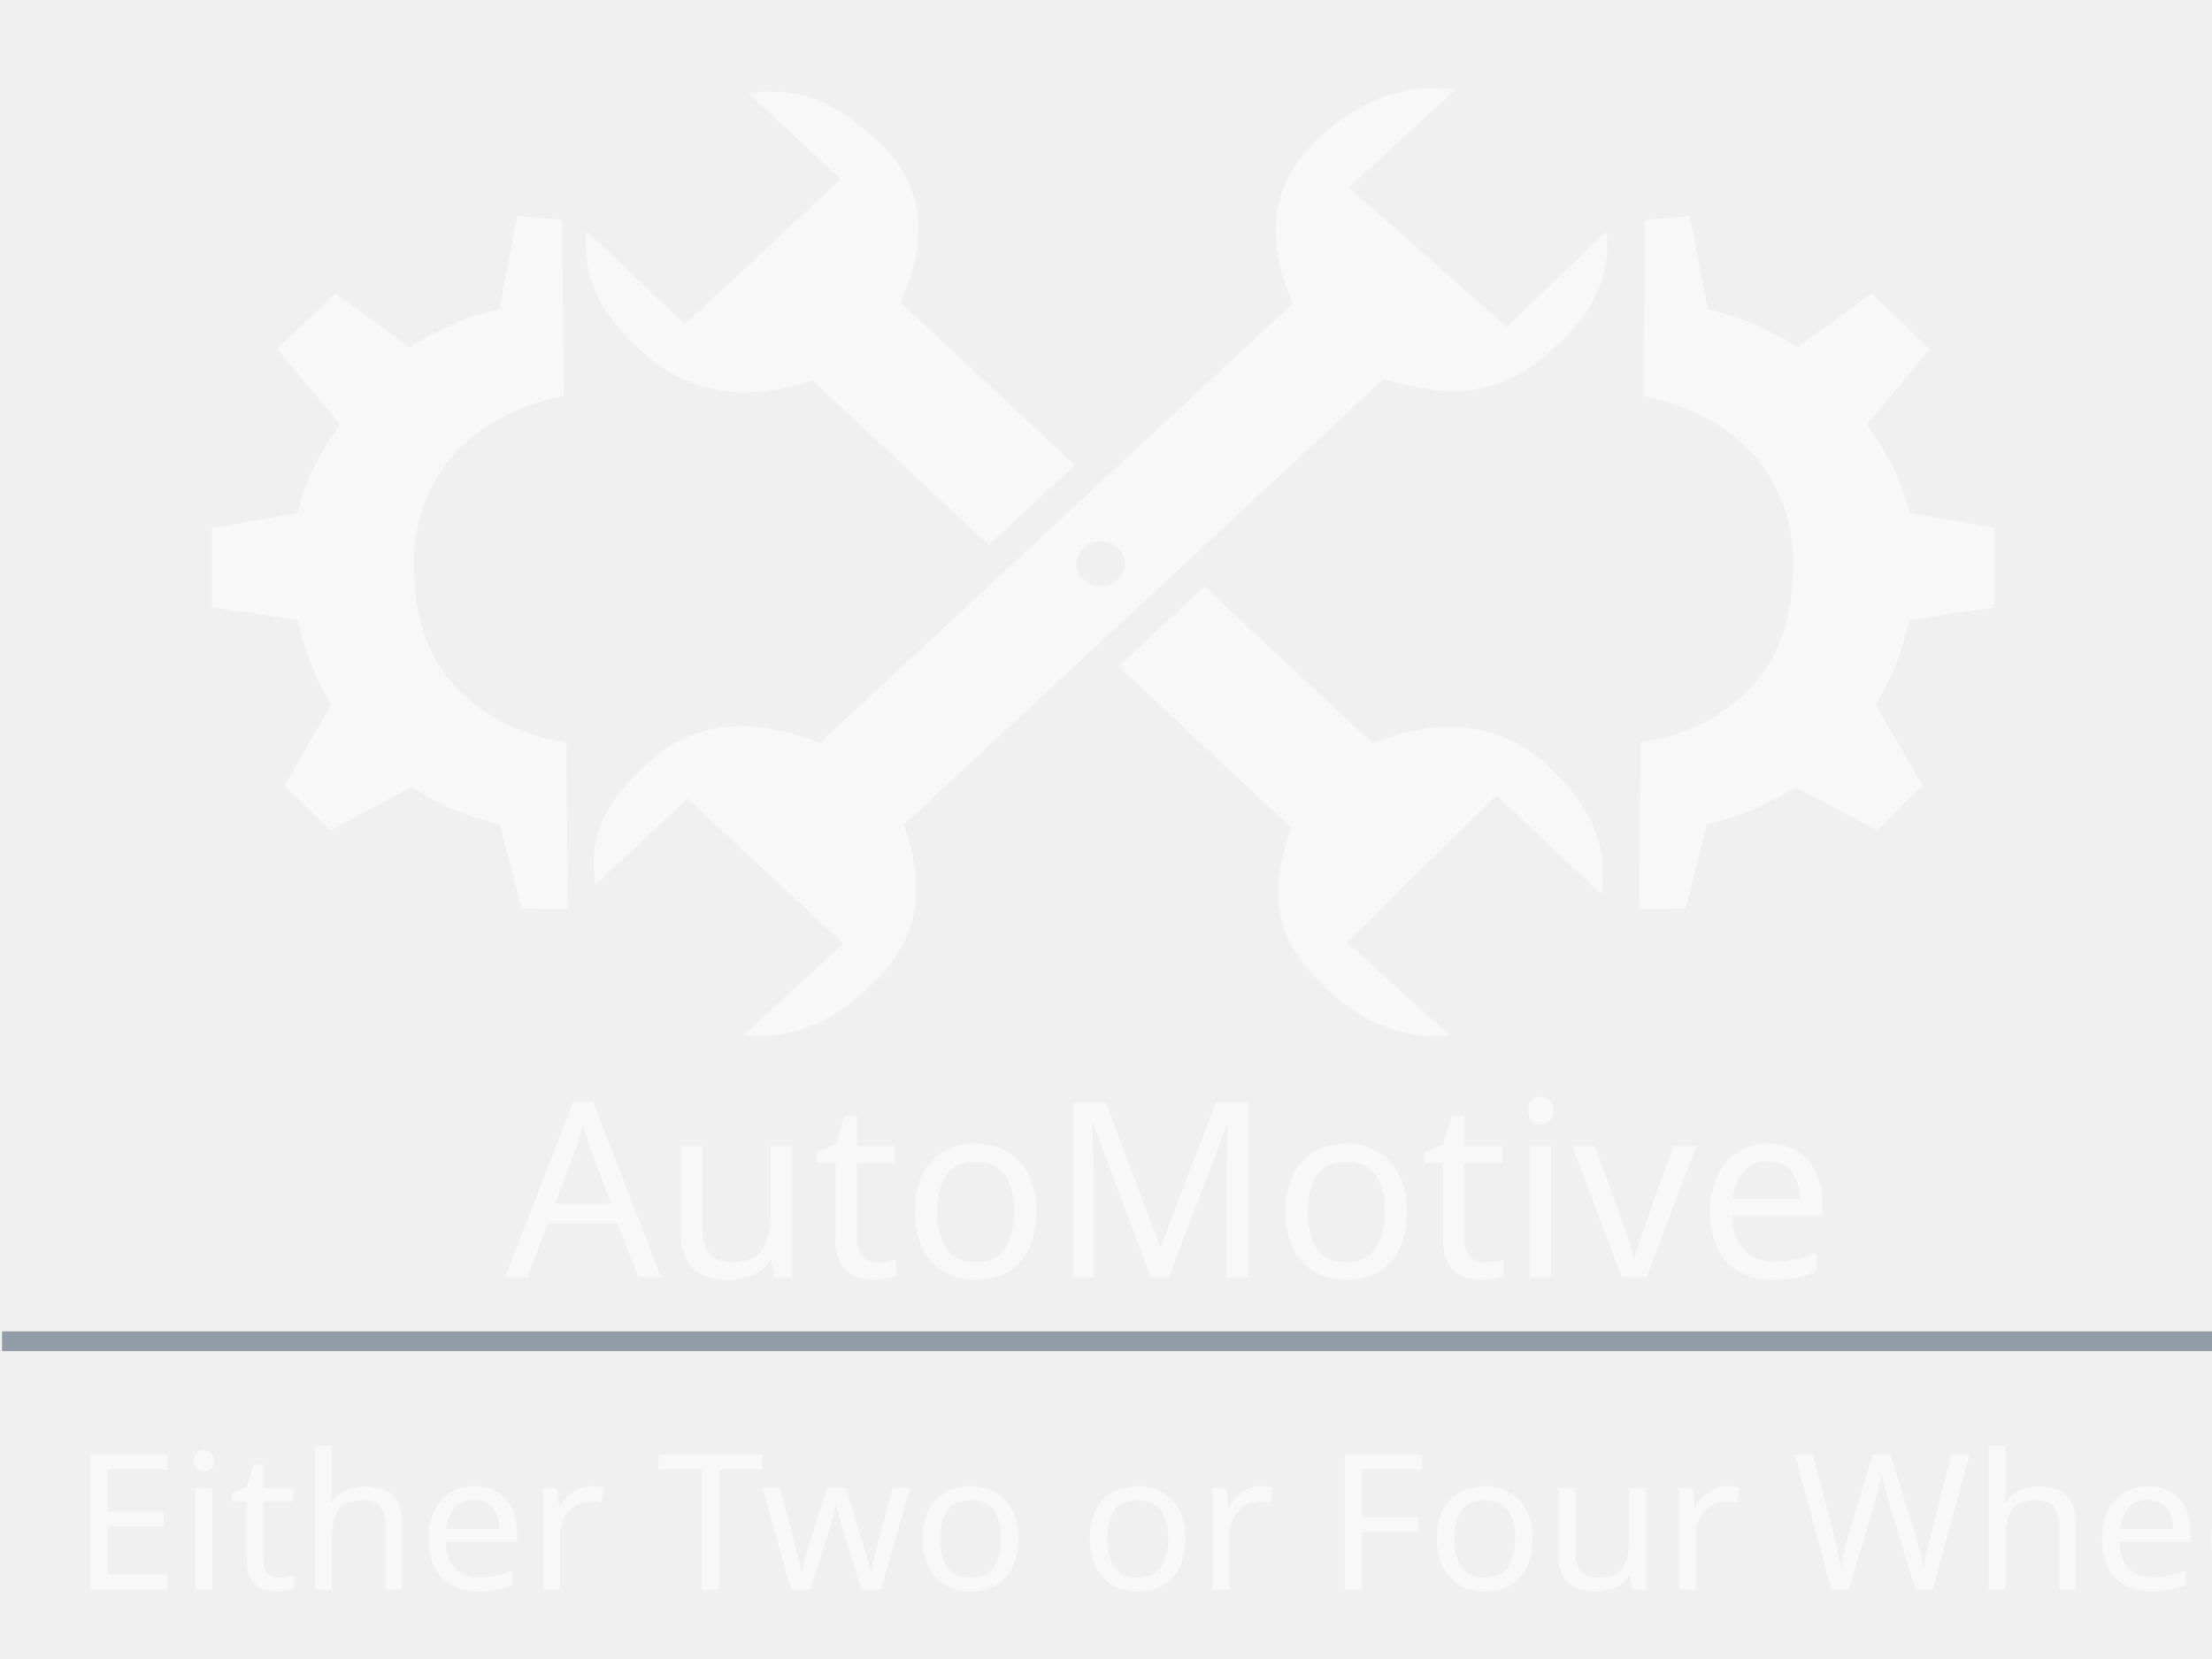
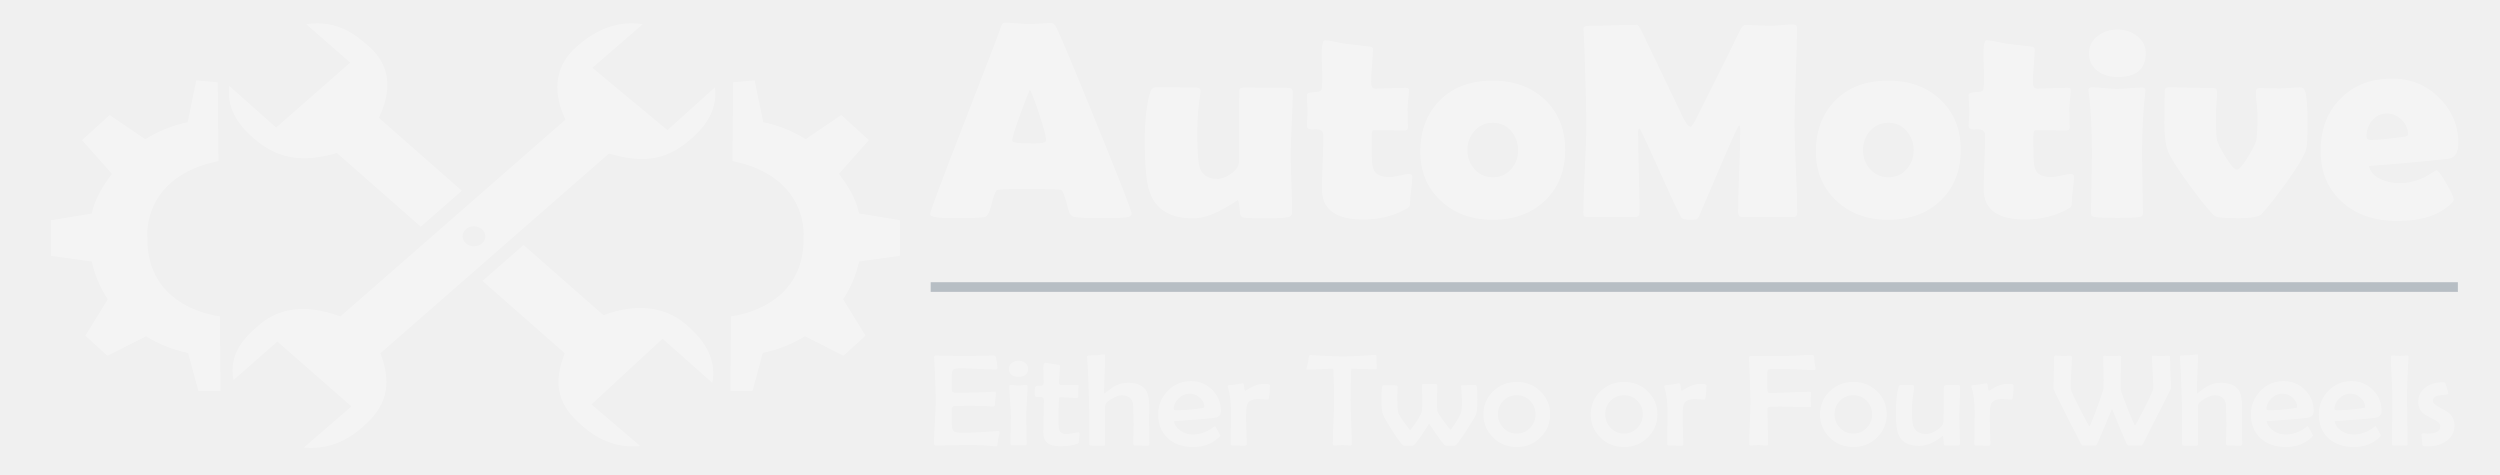
- <svg xmlns="http://www.w3.org/2000/svg" version="1.1" id="Layer_1" x="0px" y="0px" viewBox="0 0 200 150" style="enable-background:new 0 0 200 150;" xml:space="preserve">
+ <svg xmlns="http://www.w3.org/2000/svg" version="1.1" id="Layer_1" x="0px" y="0px" viewBox="0 0 465.09 88.21" style="enable-background:new 0 0 465.09 88.21;" xml:space="preserve">
  <style type="text/css">
- 	.st0{opacity:0.5;fill:#FFFFFF;}
- 	.st1{opacity:0.5;}
+ 	.st0{opacity:0.3;fill:#FFFFFF;}
+ 	.st1{opacity:0.3;}
	.st2{fill:#FFFFFF;}
- 	.st3{font-family:'BerlinSansFB-Reg';}
- 	.st4{font-size:17.113px;}
- 	.st5{opacity:0.5;fill:#FFFFFF;stroke:#34495E;stroke-width:1.799;stroke-miterlimit:10;}
- 	.st6{font-family:'BerlinSansFBDemi-Bold';}
- 	.st7{font-size:22.161px;}
+ 	.st3{opacity:0.3;fill:#FFFFFF;stroke:#34495E;stroke-width:1.799;stroke-miterlimit:10;}
</style>
-   <path class="st0" d="M50.97,35.78l-0.14-15.88l-4.06-0.38l-1.64,8.44c-2.93,0.65-5.65,1.83-8.07,3.44l-6.75-4.89l-5.24,5.07  l5.68,6.79l0,0c-1.75,2.55-3.18,4.88-3.83,8.01l-7.74,1.36v7.17l7.74,1.15c0.57,2.75,1.61,5.32,3.04,7.64l-4.26,7.34l4.17,4.04  l7.34-3.92c2.4,1.57,5.1,2.73,7.99,3.36l1.95,7.64l4.2,0.01l-0.13-15.04c0,0-14.12-1.43-13.76-16.1  C37.47,51.03,36.41,38.96,50.97,35.78z" />
-   <path class="st0" d="M148.58,35.78l0.14-15.88l4.06-0.38l1.64,8.44c2.93,0.65,5.65,1.83,8.07,3.44l6.75-4.89l5.24,5.07l-5.68,6.79  l0,0c1.75,2.55,3.18,4.88,3.83,8.01l7.74,1.36v7.17l-7.74,1.15c-0.57,2.75-1.61,5.32-3.04,7.64l4.26,7.34l-4.17,4.04l-7.34-3.92  c-2.4,1.57-5.1,2.73-7.99,3.36l-1.95,7.64l-4.2,0.01l0.13-15.04c0,0,14.12-1.43,13.76-16.1C162.08,51.03,163.15,38.96,148.58,35.78z  " />
+   <path class="st0" d="M40.63,29.95L40.5,15.32l-3.98-0.35l-1.6,7.77c-2.87,0.6-5.54,1.69-7.9,3.17l-6.62-4.5l-5.13,4.67l5.56,6.26  l0,0c-1.72,2.35-3.11,4.49-3.75,7.39l-7.59,1.25v6.61l7.59,1.06c0.56,2.53,1.58,4.91,2.98,7.04l-4.17,6.76l4.08,3.72l7.2-3.61  c2.35,1.45,4.99,2.51,7.83,3.1l1.91,7.04l4.11,0.01l-0.12-13.86c0,0-13.83-1.32-13.49-14.84C27.4,44.01,26.36,32.88,40.63,29.95z" />
+   <path class="st0" d="M136.27,29.95l0.13-14.64l3.98-0.35l1.6,7.77c2.87,0.6,5.54,1.69,7.9,3.17l6.62-4.5l5.13,4.67l-5.56,6.26l0,0  c1.72,2.35,3.11,4.49,3.75,7.39l7.59,1.25v6.61l-7.59,1.06c-0.56,2.53-1.58,4.91-2.98,7.04l4.17,6.76l-4.08,3.72l-7.2-3.61  c-2.35,1.45-4.99,2.51-7.83,3.1L140,72.7l-4.11,0.01l0.12-13.86c0,0,13.83-1.32,13.49-14.84C149.5,44.01,150.54,32.88,136.27,29.95z  " />
  <g class="st1">
-     <path class="st2" d="M124.08,67.19l-15.16-14.17l-7.79,7.23l15.6,14.58c-1.53,4.4-2.23,8.89,2.1,13.46   c2.64,2.79,6.52,5.87,12.23,5.3l-9.27-8.4l13.52-13.28l9.45,8.92c0.95-5.44-2.24-9.22-4.88-11.68   C135.32,64.9,129.34,65.09,124.08,67.19z" />
-     <path class="st2" d="M81.43,27.34c2.22-4.89,2.64-10.19-1.9-14.42c-2.64-2.46-6.02-5.36-11.86-4.48l8.34,7.76L61.94,29.31   l-8.9-8.41c-0.62,5.32,2.66,8.97,5.65,11.43c4.91,4.05,10.04,3.53,14.78,2.08l15.92,14.87l7.79-7.23L81.43,27.34z" />
+     <path class="st2" d="M112.26,58.65L97.4,45.59l-7.63,6.67l15.29,13.44c-1.5,4.06-2.18,8.2,2.06,12.4   c2.59,2.57,6.39,5.41,11.98,4.88l-9.08-7.74l13.24-12.24l9.26,8.22c0.93-5.02-2.19-8.49-4.79-10.76   C123.27,56.53,117.42,56.71,112.26,58.65z" />
+     <path class="st2" d="M70.47,21.92c2.18-4.51,2.59-9.39-1.86-13.29c-2.59-2.27-5.9-4.94-11.62-4.13l8.17,7.15L51.37,23.74   l-8.72-7.75c-0.6,4.9,2.6,8.27,5.54,10.54c4.81,3.73,9.84,3.26,14.48,1.92l15.6,13.71l7.63-6.67L70.47,21.92z" />
  </g>
-   <path class="st0" d="M145.24,20.92l-9.02,8.63l-14.26-12.59l9.58-8.81c-5.84-0.88-9.89,2.09-12.54,4.55  c-4.56,4.25-4.35,9.82-2.1,14.72L74.13,67.16c-5.25-2.07-10.93-2.46-15.48,1.77c-2.64,2.46-5.76,5.61-4.81,11.05l8.33-7.77  l14.07,13.11l-9.02,8.29c5.71,0.57,9.63-2.48,12.27-5.26c4.34-4.58,3.79-9.35,2.23-13.77l43.39-40.31  c4.72,1.42,9.55,2.07,14.44-1.95C142.54,29.86,145.86,26.24,145.24,20.92z M101.67,50.97c0,1.11-0.98,2.03-2.17,2.03  c-1.2,0-2.17-0.91-2.17-2.03v0c0-1.11,0.98-2.03,2.17-2.03C100.69,48.95,101.67,49.86,101.67,50.97L101.67,50.97z" />
+   <path class="st0" d="M133,16.26l-8.84,7.96l-13.97-11.61l9.38-8.12c-5.73-0.81-9.69,1.92-12.29,4.19  c-4.47,3.92-4.27,9.05-2.06,13.57L63.32,58.88c-5.15-1.91-10.71-2.27-15.17,1.63c-2.59,2.27-5.64,5.17-4.71,10.18l8.16-7.16  l13.79,12.08l-8.84,7.64c5.59,0.53,9.43-2.28,12.02-4.85c4.26-4.22,3.72-8.62,2.19-12.69l42.51-37.15c4.63,1.31,9.35,1.91,14.15-1.8  C130.36,24.5,133.6,21.16,133,16.26z M90.3,43.96c0,1.03-0.96,1.87-2.13,1.87c-1.17,0-2.13-0.84-2.13-1.87v0  c0-1.03,0.96-1.87,2.13-1.87C89.34,42.09,90.3,42.93,90.3,43.96L90.3,43.96z" />
  <g class="st1">
-     <text transform="matrix(1.0205 0 0 1 6.4677 143.7219)" class="st2 st3 st4">Either Two or Four Wheels</text>
+     <path class="st2" d="M210.52,39.74c0,0.3-0.22,0.52-0.67,0.63c-0.53,0.14-2.19,0.2-4.96,0.2c-2.54,0-4.18-0.07-4.91-0.2   c-0.6-0.12-0.99-0.5-1.15-1.14c-0.6-2.43-1.08-3.73-1.41-3.9c-0.28-0.12-2.67-0.18-7.15-0.18c-3.02,0-4.63,0.08-4.83,0.23   c-0.3,0.27-0.64,1.17-1.01,2.71c-0.34,1.4-0.75,2.16-1.23,2.28c-0.6,0.14-2.63,0.2-6.08,0.2c-2.72,0-4.08-0.24-4.08-0.73   c0-0.44,2.01-5.84,6.03-16.19c4.36-11.2,6.72-17.36,7.09-18.47c0.21-0.64,0.46-0.96,0.75-0.96c0.48,0,1.22,0.04,2.23,0.13   c1,0.08,1.76,0.13,2.25,0.13c0.48,0,1.19-0.03,2.12-0.09c0.93-0.06,1.63-0.09,2.09-0.09c0.34,0,0.65,0.28,0.93,0.84   c0.87,1.77,3.41,7.86,7.63,18.25C208.4,33.82,210.52,39.28,210.52,39.74z M191.61,16.65c-0.37,0.74-1,2.36-1.89,4.84   c-0.96,2.64-1.44,4.18-1.44,4.64c0,0.3,0.53,0.47,1.6,0.51c0.55,0.03,1.46,0.05,2.72,0.05c1.17,0,1.82-0.14,1.95-0.41   c0.04-0.08,0.05-0.2,0.05-0.35c0-0.56-0.41-2.09-1.23-4.61C192.57,18.88,191.99,17.33,191.61,16.65z" />
+     <path class="st2" d="M240.49,17.33c0,1.25-0.06,3.13-0.19,5.63c-0.12,2.5-0.19,4.38-0.19,5.63c0,1.22,0.04,3.04,0.13,5.47   c0.09,2.43,0.13,4.25,0.13,5.45c0,0.46-0.22,0.74-0.67,0.86c-0.68,0.17-2.11,0.25-4.29,0.25c-1.94,0-3.29-0.05-4.05-0.15   c-0.34-0.05-0.55-0.25-0.64-0.61c-0.05-0.51-0.11-1.01-0.16-1.52c-0.09-0.78-0.21-1.17-0.37-1.17c0.25,0-0.65,0.57-2.69,1.72   c-2.04,1.15-3.9,1.72-5.57,1.72c-4.71,0-7.5-2.02-8.37-6.06c-0.39-1.88-0.59-4.6-0.59-8.16c0-3.85,0.33-6.89,0.99-9.12   c0.2-0.69,0.56-1.04,1.09-1.04c0.82,0,2.06,0.01,3.73,0.03c1.67,0.02,2.91,0.03,3.73,0.03c0.55,0,0.83,0.22,0.83,0.66   c0,0.12-0.02,0.3-0.05,0.53c-0.37,2.3-0.56,4.63-0.56,6.99c0,2.94,0.1,4.95,0.29,6.03c0.32,1.86,1.48,2.79,3.49,2.79   c0.78,0,1.63-0.33,2.55-0.99c0.92-0.66,1.39-1.34,1.43-2.05c0.04-0.63,0.05-4.87,0.05-12.72c0-0.56,0.04-0.89,0.13-0.99   c0.11-0.17,0.43-0.25,0.96-0.25c0.87,0,2.18,0.01,3.93,0.03c1.75,0.02,3.06,0.03,3.93,0.03c0.53,0,0.84,0.13,0.93,0.38   C240.47,16.86,240.49,17.06,240.49,17.33z" />
+     <path class="st2" d="M262.72,32.95c0,0.51-0.07,1.28-0.2,2.31c-0.13,1.03-0.2,1.79-0.2,2.27c0,0.48-0.05,0.79-0.16,0.92   c-0.11,0.14-0.4,0.33-0.88,0.58c-2.29,1.2-4.84,1.8-7.63,1.8c-5.14,0-7.71-1.87-7.71-5.6c0-1.12,0.04-2.79,0.13-5.03   c0.09-2.24,0.13-3.92,0.13-5.03c0-0.74-0.45-1.12-1.36-1.12c-0.07,0-0.19,0-0.35,0c-0.16,0.02-0.28,0.03-0.35,0.03   c-0.68,0-1.01-0.23-1.01-0.68c0-0.27,0.02-0.68,0.07-1.24s0.07-0.97,0.07-1.24c0-0.35-0.02-0.9-0.07-1.62   c-0.04-0.73-0.07-1.27-0.07-1.62c0-0.34,0.57-0.52,1.71-0.56c0.64-0.02,0.99-0.19,1.04-0.51c0.11-0.64,0.14-1.66,0.11-3.04   c-0.07-2.18-0.11-3.22-0.11-3.12c0-1.96,0.2-2.94,0.59-2.94c0.48,0,1.16,0.1,2.05,0.3c1.01,0.22,1.72,0.35,2.11,0.38   c0.91,0.12,2.27,0.28,4.11,0.48c0.44,0.03,0.67,0.18,0.67,0.43c0,0.68-0.06,1.7-0.17,3.07c-0.12,1.37-0.17,2.4-0.17,3.09   c0,0.83,0.26,1.24,0.77,1.24c0.62,0,1.56-0.03,2.83-0.08c1.26-0.05,2.21-0.08,2.85-0.08c0.39,0,0.59,0.13,0.59,0.38   c0,0.39-0.04,0.97-0.13,1.75c-0.09,0.78-0.13,1.36-0.13,1.75c0,0.41,0.01,1,0.03,1.77c0.02,0.78,0.03,1.37,0.03,1.77   c0,0.35-0.26,0.53-0.77,0.53c-0.36,0-0.95-0.01-1.79-0.04c-0.84-0.03-1.43-0.04-1.79-0.04h-2c-0.27,0-0.4,0.37-0.4,1.11   c0,0.41,0,1.01,0,1.8c0.02,0.81,0.03,1.41,0.03,1.8c0,1.42,0.17,2.4,0.51,2.94c0.48,0.73,1.42,1.09,2.83,1.09   c0.44,0,1.08-0.1,1.91-0.29s1.41-0.29,1.75-0.29C262.54,32.39,262.72,32.57,262.72,32.95z" />
+     <path class="st2" d="M291.17,27.9c0,3.85-1.24,6.98-3.72,9.38c-2.48,2.4-5.74,3.6-9.77,3.6c-3.91,0-7.13-1.18-9.65-3.55   c-2.52-2.37-3.79-5.41-3.79-9.12c0-3.92,1.21-7.1,3.63-9.54c2.42-2.44,5.69-3.66,9.81-3.66c4.02,0,7.27,1.2,9.76,3.59   C289.93,20.98,291.17,24.08,291.17,27.9z M282.43,27.9c0-1.33-0.44-2.51-1.31-3.54c-0.87-1.02-2-1.53-3.39-1.53   c-1.4,0-2.56,0.52-3.47,1.57c-0.85,0.98-1.28,2.15-1.28,3.5c0,1.37,0.43,2.54,1.28,3.52c0.91,1.05,2.06,1.57,3.47,1.57   c1.39,0,2.53-0.52,3.44-1.57C282.01,30.45,282.43,29.27,282.43,27.9z" />
+     <path class="st2" d="M334.34,39.58c0,0.52-0.26,0.79-0.77,0.79h-9.44c-0.52,0-0.77-0.3-0.77-0.89c0-1.71,0.07-4.27,0.2-7.68   c0.13-3.41,0.2-5.97,0.2-7.68c0-0.49-0.08-0.75-0.24-0.79c-0.2,0.1-1.39,2.71-3.57,7.83c-1.28,3.01-2.56,6.01-3.84,9   c-0.18,0.39-0.4,0.62-0.67,0.68c-0.09,0.02-0.44,0.03-1.07,0.03c-0.92,0-1.48-0.17-1.65-0.51c-0.96-1.86-2.22-4.56-3.79-8.11   c-1.67-3.75-2.92-6.46-3.76-8.13c-0.04-0.08-0.12-0.18-0.24-0.28c-0.12,0.15-0.19,0.4-0.19,0.73c0,1.66,0.04,4.14,0.13,7.45   c0.09,3.31,0.13,5.79,0.13,7.45c0,0.59-0.25,0.89-0.75,0.89h-8.91c-0.36,0-0.57-0.05-0.65-0.16c-0.08-0.11-0.12-0.3-0.12-0.57   c0-1.84,0.09-4.61,0.28-8.3c0.19-3.69,0.28-6.46,0.28-8.3c0-1.96-0.09-5.63-0.27-11.02c-0.02-1.4-0.1-3.49-0.24-6.26l-0.03-0.43   c-0.02-0.34,0.36-0.51,1.12-0.51c0.98,0,2.44-0.03,4.4-0.09c1.95-0.06,3.42-0.09,4.4-0.09c0.19,0,0.47,0.35,0.83,1.06l7.79,16.24   c0.55,1.1,1.01,1.65,1.39,1.65c0.19,0,0.61-0.63,1.25-1.9c1.79-3.55,4.45-8.9,7.97-16.04c0.3-0.66,0.63-0.99,0.99-0.99   c0.52,0,1.29,0.03,2.33,0.08c1.04,0.05,1.83,0.08,2.36,0.08c0.44,0,1.12-0.04,2.04-0.13s1.6-0.13,2.04-0.13   c0.53,0,0.8,0.2,0.8,0.61c0,1.99-0.08,4.97-0.23,8.93c-0.15,3.96-0.23,6.94-0.23,8.93c0,1.84,0.08,4.6,0.24,8.29   C334.26,35.01,334.34,37.76,334.34,39.58z" />
+     <path class="st2" d="M364.76,27.9c0,3.85-1.24,6.98-3.72,9.38c-2.48,2.4-5.74,3.6-9.77,3.6c-3.91,0-7.13-1.18-9.65-3.55   c-2.52-2.37-3.79-5.41-3.79-9.12c0-3.92,1.21-7.1,3.63-9.54c2.42-2.44,5.69-3.66,9.81-3.66c4.02,0,7.27,1.2,9.76,3.59   C363.52,20.98,364.76,24.08,364.76,27.9z M356.02,27.9c0-1.33-0.44-2.51-1.31-3.54c-0.87-1.02-2-1.53-3.39-1.53   c-1.4,0-2.56,0.52-3.47,1.57c-0.85,0.98-1.28,2.15-1.28,3.5c0,1.37,0.43,2.54,1.28,3.52c0.91,1.05,2.06,1.57,3.47,1.57   c1.39,0,2.53-0.52,3.44-1.57C355.6,30.45,356.02,29.27,356.02,27.9z" />
+     <path class="st2" d="M385.83,32.95c0,0.51-0.07,1.28-0.2,2.31c-0.13,1.03-0.2,1.79-0.2,2.27c0,0.48-0.05,0.79-0.16,0.92   c-0.11,0.14-0.4,0.33-0.88,0.58c-2.29,1.2-4.84,1.8-7.63,1.8c-5.14,0-7.71-1.87-7.71-5.6c0-1.12,0.04-2.79,0.13-5.03   c0.09-2.24,0.13-3.92,0.13-5.03c0-0.74-0.45-1.12-1.36-1.12c-0.07,0-0.19,0-0.35,0c-0.16,0.02-0.27,0.03-0.35,0.03   c-0.68,0-1.01-0.23-1.01-0.68c0-0.27,0.02-0.68,0.07-1.24c0.04-0.56,0.07-0.97,0.07-1.24c0-0.35-0.02-0.9-0.07-1.62   c-0.05-0.73-0.07-1.27-0.07-1.62c0-0.34,0.57-0.52,1.71-0.56c0.64-0.02,0.99-0.19,1.04-0.51c0.11-0.64,0.14-1.66,0.11-3.04   c-0.07-2.18-0.11-3.22-0.11-3.12c0-1.96,0.19-2.94,0.59-2.94c0.48,0,1.16,0.1,2.05,0.3c1.01,0.22,1.71,0.35,2.11,0.38   c0.91,0.12,2.27,0.28,4.11,0.48c0.44,0.03,0.67,0.18,0.67,0.43c0,0.68-0.06,1.7-0.17,3.07c-0.12,1.37-0.17,2.4-0.17,3.09   c0,0.83,0.26,1.24,0.77,1.24c0.62,0,1.56-0.03,2.83-0.08c1.26-0.05,2.21-0.08,2.85-0.08c0.39,0,0.59,0.13,0.59,0.38   c0,0.39-0.04,0.97-0.13,1.75c-0.09,0.78-0.13,1.36-0.13,1.75c0,0.41,0.01,1,0.03,1.77c0.02,0.78,0.03,1.37,0.03,1.77   c0,0.35-0.26,0.53-0.77,0.53c-0.36,0-0.95-0.01-1.79-0.04c-0.84-0.03-1.43-0.04-1.79-0.04h-2c-0.27,0-0.4,0.37-0.4,1.11   c0,0.41,0,1.01,0,1.8c0.02,0.81,0.03,1.41,0.03,1.8c0,1.42,0.17,2.4,0.51,2.94c0.48,0.73,1.42,1.09,2.83,1.09   c0.44,0,1.08-0.1,1.91-0.29s1.41-0.29,1.75-0.29C385.64,32.39,385.83,32.57,385.83,32.95z" />
+     <path class="st2" d="M398.49,28.74c0,1.23,0.03,3.07,0.08,5.51c0.05,2.44,0.08,4.27,0.08,5.49c0,0.35-0.22,0.57-0.67,0.63   c-0.6,0.1-1.96,0.15-4.08,0.15c-2.13,0-3.5-0.05-4.11-0.15c-0.39-0.07-0.63-0.18-0.72-0.33c-0.04-0.07-0.05-0.32-0.05-0.76   c0-1.17,0.03-2.92,0.08-5.26c0.05-2.34,0.08-4.1,0.08-5.28c0-4.8-0.2-8.62-0.59-11.45c-0.04-0.27-0.05-0.45-0.05-0.53   c0-0.34,0.24-0.51,0.72-0.51c0.5,0,1.26,0.05,2.28,0.15c1.02,0.1,1.79,0.15,2.31,0.15c0.52,0,1.29-0.04,2.32-0.13   c1.03-0.08,1.8-0.13,2.32-0.13c0.43,0,0.64,0.17,0.64,0.51c0,0.07-0.02,0.23-0.05,0.48C398.69,20.58,398.49,24.4,398.49,28.74z    M399.18,9.91c0,2.94-1.74,4.41-5.23,4.41c-1.49,0-2.73-0.37-3.71-1.12c-1.07-0.81-1.6-1.91-1.6-3.29c0-1.32,0.55-2.4,1.65-3.24   c1.01-0.78,2.23-1.17,3.65-1.17c1.39,0,2.59,0.4,3.6,1.19C398.64,7.54,399.18,8.61,399.18,9.91z" />
+     <path class="st2" d="M429.28,22.78c0,2.89-0.1,4.6-0.29,5.12c-0.41,1.2-1.63,3.24-3.68,6.11c-1.78,2.47-3.3,4.39-4.56,5.78   c-0.46,0.52-1.86,0.79-4.19,0.79c-2.03,0-3.34-0.07-3.95-0.2c-0.37-0.08-0.68-0.25-0.93-0.51c-1.07-1.1-2.59-3.01-4.56-5.73   c-2.12-2.92-3.38-4.92-3.79-6.01c-0.44-1.17-0.67-2.91-0.67-5.25c0-0.66,0.01-1.65,0.03-2.98c0.02-1.33,0.03-2.33,0.03-3   c0-0.44,0.31-0.66,0.93-0.66c0.91,0,2.27,0.03,4.09,0.08s3.19,0.08,4.09,0.08c0.41,0,0.61,0.26,0.61,0.79   c0,0.47-0.04,1.19-0.11,2.14c-0.07,0.95-0.11,1.68-0.11,2.17c0,1.76,0.05,3.19,0.16,4.31c0.05,0.57,0.57,1.66,1.55,3.24   c1.01,1.67,1.75,2.51,2.21,2.51c0.44,0,1.16-0.82,2.13-2.46c0.94-1.54,1.45-2.59,1.52-3.14c0.14-1.2,0.21-2.65,0.21-4.36   c0-0.49-0.05-1.23-0.16-2.22c-0.11-0.99-0.16-1.72-0.16-2.19c0-0.52,0.19-0.79,0.56-0.79c0.43,0,1.06,0.01,1.91,0.03   c0.84,0.02,1.48,0.03,1.91,0.03c0.43,0,1.07-0.03,1.93-0.1c0.86-0.07,1.51-0.1,1.93-0.1c0.44,0,0.74,0.22,0.88,0.66   C429.13,17.87,429.28,19.83,429.28,22.78z" />
+     <path class="st2" d="M457.33,26.61c0,1.71-0.58,2.68-1.73,2.91c-0.2,0.03-2.04,0.22-5.52,0.56c-2.1,0.22-5.23,0.48-9.39,0.79   c0.25,1.1,1,1.93,2.27,2.51c1.03,0.47,2.2,0.71,3.52,0.71c1.58,0,3.17-0.41,4.77-1.22c0.68-0.41,1.35-0.81,2.03-1.22   c0.37,0.17,1,1.03,1.88,2.58c0.88,1.55,1.32,2.54,1.32,2.97c0,0.12-0.13,0.31-0.4,0.58c-2.17,2.21-5.54,3.32-10.11,3.32   c-4.23,0-7.64-1.17-10.24-3.52c-2.67-2.38-4-5.57-4-9.55c0-3.89,1.19-7.07,3.57-9.55c2.45-2.57,5.71-3.85,9.76-3.85   c3.41,0,6.31,1.18,8.69,3.55C456.14,20.54,457.33,23.35,457.33,26.61z M448,25.06c0-1.05-0.39-1.97-1.17-2.76   c-0.78-0.79-1.72-1.19-2.8-1.19c-1.12,0-2.04,0.45-2.77,1.34c-0.68,0.83-1.01,1.8-1.01,2.91c0,0.46,0.25,0.68,0.75,0.68   c1.32,0,3.36-0.19,6.13-0.58C447.71,25.39,448,25.25,448,25.06z" />
  </g>
-   <line class="st5" x1="0.18" y1="121.27" x2="200.18" y2="121.27" />
-   <text transform="matrix(1 0 0 1 45.6498 115.5039)" class="st0 st6 st7">AutoMotive</text>
+   <line class="st3" x1="173.14" y1="53.4" x2="457.25" y2="53.4" />
+   <g class="st1">
+     <g>
+       <path class="st2" d="M185.95,80.48c0,0.13-0.03,0.31-0.1,0.55c-0.08,0.3-0.12,0.48-0.14,0.55c-0.03,0.29-0.09,0.7-0.18,1.25    c-0.04,0.14-0.15,0.21-0.33,0.21c-0.09,0-0.25-0.02-0.49-0.05c-1.05-0.14-2.68-0.21-4.88-0.21c-0.62,0-1.56,0.02-2.82,0.05    c-1.25,0.03-2.19,0.05-2.82,0.05c-0.28,0-0.42-0.12-0.42-0.35c0-0.89,0.05-2.23,0.16-4.01c0.11-1.78,0.16-3.12,0.16-4.01    c0-0.91-0.05-2.6-0.15-5.07c-0.02-0.64-0.06-1.59-0.14-2.85l-0.01-0.17c-0.01-0.18,0.1-0.27,0.33-0.27c0.6,0,1.49,0.02,2.69,0.05    c1.19,0.03,2.09,0.05,2.69,0.05c0.57,0,1.43-0.02,2.57-0.05c1.14-0.03,1.99-0.05,2.57-0.05c0.4,0,0.62,0.12,0.65,0.35    c0.18,1.05,0.27,1.7,0.27,1.96c0,0.18-0.09,0.27-0.28,0.27c-0.73,0-1.82-0.04-3.3-0.11c-1.47-0.08-2.58-0.11-3.32-0.11    c-0.7,0-1.14,0.09-1.33,0.26c-0.18,0.17-0.28,0.61-0.28,1.3v1.78c0,0.49,0.01,0.77,0.04,0.85c0.08,0.25,0.3,0.37,0.67,0.37    c0.1,0,0.25,0,0.44-0.01c0.2,0,0.34,0,0.44,0c1.67,0,3.17-0.03,4.51-0.08c0.52-0.02,1.13-0.06,1.84-0.12    c0.18-0.02,0.27,0.06,0.27,0.21c0,0.25-0.03,0.64-0.1,1.17c-0.06,0.52-0.1,0.92-0.1,1.18c0,0.14-0.13,0.21-0.38,0.21    c-0.1,0-0.48-0.03-1.14-0.08c-0.48-0.05-1.55-0.07-3.23-0.07c-1.41,0-2.3,0.02-2.68,0.05c-0.34,0.02-0.54,0.19-0.59,0.5    c0.01-0.06,0.01,0.25,0.01,0.92v1.76c0,0.83,0.14,1.34,0.41,1.55c0.21,0.17,0.75,0.25,1.6,0.25l1.41-0.01    c0.6,0,2.27-0.1,5.03-0.29l0.19-0.01C185.87,80.16,185.95,80.26,185.95,80.48z" />
+       <path class="st2" d="M191.24,68.61c0,0.98-0.58,1.47-1.75,1.47c-1.19,0-1.78-0.49-1.78-1.47c0-0.44,0.18-0.8,0.55-1.09    c0.34-0.27,0.75-0.41,1.23-0.41s0.89,0.14,1.24,0.42C191.07,67.82,191.24,68.18,191.24,68.61z M191.15,71.85    c0,0.61-0.04,1.54-0.12,2.77c-0.08,1.24-0.12,2.16-0.12,2.78c0,0.58,0.01,1.45,0.04,2.61c0.03,1.16,0.04,2.02,0.04,2.59    c0,0.17-0.08,0.25-0.23,0.25h-2.5c-0.18,0-0.27-0.16-0.27-0.49c0-0.55,0.01-1.37,0.04-2.47c0.03-1.1,0.04-1.93,0.04-2.49    c0-0.62-0.05-1.55-0.15-2.79c-0.1-1.24-0.15-2.17-0.15-2.79c0-0.14,0.09-0.2,0.27-0.2c0.15,0,0.39,0.02,0.71,0.06    c0.32,0.04,0.56,0.06,0.72,0.06c0.16,0,0.4-0.02,0.72-0.06c0.32-0.04,0.56-0.06,0.72-0.06C191.08,71.62,191.15,71.69,191.15,71.85    z" />
+       <path class="st2" d="M200.82,80.68c0,0.17-0.02,0.41-0.05,0.71c-0.04,0.37-0.07,0.62-0.08,0.73c-0.01,0.14-0.02,0.23-0.04,0.26    c-0.03,0.06-0.12,0.11-0.24,0.17c-0.7,0.31-1.8,0.46-3.3,0.46c-2,0-3-0.84-3-2.53c0-0.68,0.02-1.69,0.05-3.05    c0.03-1.35,0.05-2.37,0.05-3.05c0-0.33-0.18-0.5-0.52-0.52c-0.32,0-0.63,0-0.93-0.01c-0.18-0.04-0.27-0.37-0.27-0.98    c0-0.23,0.02-0.47,0.05-0.73c0.03-0.19,0.16-0.31,0.41-0.35c0.21,0,0.42,0,0.63-0.01c0.39-0.02,0.59-0.18,0.59-0.49    c0-0.32-0.01-0.8-0.03-1.45c-0.02-0.65-0.03-1.14-0.03-1.47c0-0.58,0.12-0.87,0.36-0.87c0.08,0,0.88,0.12,2.41,0.37    c0.2,0.02,0.29,0.11,0.29,0.26c0,0.35-0.03,0.87-0.08,1.57c-0.06,0.7-0.08,1.22-0.08,1.57c0,0.23,0.12,0.35,0.35,0.35h3.07    c0.15,0,0.22,0.05,0.22,0.14s-0.01,0.25-0.04,0.46c-0.03,0.21-0.04,0.37-0.04,0.47c0,0.12,0,0.3,0.01,0.55    c0.01,0.25,0.01,0.43,0.01,0.55c0,0.15-0.12,0.23-0.36,0.23c-0.34,0-0.86-0.02-1.55-0.07c-0.69-0.04-1.21-0.07-1.55-0.07    c-0.07,0-0.12,0.23-0.15,0.68c-0.04,0.56-0.06,1.35-0.06,2.37v1.78c0,0.68,0.07,1.16,0.2,1.43c0.2,0.41,0.63,0.62,1.27,0.62    c0.26,0,0.65-0.05,1.16-0.16c0.51-0.11,0.89-0.16,1.14-0.16C200.77,80.47,200.82,80.54,200.82,80.68z" />
+       <path class="st2" d="M213.82,82.46c0,0.3-0.09,0.44-0.27,0.44c-0.26,0-0.67-0.01-1.2-0.01c-0.54-0.01-0.94-0.01-1.2-0.01    c-0.21,0-0.32-0.13-0.32-0.39c0-0.38,0.01-0.96,0.04-1.73c0.03-0.77,0.04-1.35,0.04-1.74c0-0.37-0.01-0.92-0.04-1.66    c-0.03-0.74-0.04-1.3-0.04-1.68c0-1.43-0.73-2.15-2.18-2.15c-0.47,0-1.08,0.22-1.84,0.66c-0.81,0.47-1.22,0.9-1.22,1.29v7.08    c0,0.23-0.09,0.35-0.27,0.35c-0.26,0-0.66-0.01-1.19-0.01c-0.53-0.01-0.93-0.01-1.19-0.01c-0.2,0-0.29-0.11-0.29-0.32v-5.76    c0-0.94-0.06-2.93-0.17-5.99c-0.02-0.95-0.09-2.35-0.22-4.2c-0.02-0.1-0.03-0.16-0.03-0.19c0-0.13,0.05-0.22,0.15-0.25    c0.15-0.05,0.63-0.07,1.45-0.07c0.18,0,0.45-0.03,0.81-0.09c0.36-0.06,0.62-0.09,0.78-0.09c0.11,0,0.17,0.08,0.17,0.23    c0,0.75-0.03,1.87-0.1,3.37c-0.06,1.5-0.1,2.62-0.1,3.37c0,0.18,0.03,0.28,0.1,0.29c0.44-0.34,1-0.76,1.69-1.24    c0.84-0.48,1.72-0.73,2.65-0.73c1.6,0,2.71,0.45,3.32,1.34c0.44,0.65,0.65,1.68,0.65,3.1c0,0.25-0.01,0.63-0.02,1.14    s-0.02,0.89-0.02,1.14c0,0.51,0.01,1.27,0.03,2.28C213.82,81.2,213.82,81.96,213.82,82.46z" />
+       <path class="st2" d="M227.13,76.47c0,0.59-0.27,0.98-0.82,1.18c-0.37,0.13-3.01,0.36-7.92,0.7c0.11,0.7,0.52,1.3,1.24,1.79    c0.68,0.47,1.42,0.7,2.2,0.7c1.35,0,2.59-0.41,3.71-1.22c0.14-0.1,0.27-0.21,0.41-0.31c0.07,0,0.11,0.01,0.13,0.02    c0.02,0.02,0.18,0.29,0.48,0.83c0.3,0.54,0.45,0.82,0.45,0.86c0,0.05-0.07,0.14-0.2,0.27c-1.25,1.24-2.86,1.86-4.83,1.86    c-1.98,0-3.56-0.55-4.74-1.65c-1.18-1.1-1.77-2.57-1.77-4.41c0-1.64,0.56-3.06,1.69-4.28c1.19-1.26,2.64-1.9,4.37-1.9    c1.6,0,2.94,0.55,4.02,1.65C226.6,73.65,227.13,74.95,227.13,76.47z M224.08,75.74c0-0.66-0.28-1.24-0.84-1.75    c-0.56-0.51-1.19-0.76-1.89-0.76c-0.79,0-1.48,0.29-2.09,0.88c-0.61,0.59-0.92,1.25-0.92,1.98c0,0.17,0.15,0.25,0.46,0.25    c1.26,0,2.77-0.12,4.53-0.36C223.83,75.92,224.08,75.84,224.08,75.74z" />
+       <path class="st2" d="M236.24,71.68c0,0.87-0.06,1.67-0.19,2.38c-0.03,0.18-0.11,0.27-0.26,0.27c-0.18,0-0.45-0.02-0.81-0.05    c-0.36-0.04-0.64-0.05-0.83-0.05c-1.07,0-1.76,0.28-2.06,0.85c-0.18,0.34-0.27,1.05-0.27,2.13v1.31c0,0.45,0.02,1.12,0.06,2.03    c0.04,0.91,0.06,1.58,0.06,2.03c0,0.21-0.1,0.32-0.29,0.32c-0.26,0-0.67-0.01-1.2-0.01c-0.54-0.01-0.94-0.01-1.2-0.01    c-0.2,0-0.29-0.1-0.29-0.3c0-0.64,0.01-1.61,0.03-2.91c0.02-1.3,0.03-2.27,0.03-2.92c0-1.96-0.2-3.54-0.59-4.73    c-0.02-0.06-0.03-0.11-0.03-0.14c0-0.1,0.06-0.16,0.17-0.2c0.32-0.03,0.76-0.08,1.33-0.14c0.92-0.16,1.35-0.24,1.28-0.24    c0.14,0,0.23,0.23,0.27,0.7c0.04,0.47,0.12,0.7,0.23,0.7c0.02,0,0.04-0.01,0.06-0.02c0.35-0.21,0.7-0.41,1.05-0.62    c0.38-0.21,0.78-0.37,1.18-0.48c0.33-0.1,0.76-0.14,1.28-0.14C235.91,71.43,236.24,71.51,236.24,71.68z" />
+       <path class="st2" d="M256.13,68.4c0,0.21-0.08,0.31-0.23,0.31c-0.24,0-1.75-0.05-4.53-0.14c-0.08,2.42-0.12,4.37-0.12,5.83    c0,0.91,0.04,2.29,0.11,4.11c0.07,1.83,0.11,3.2,0.11,4.11c0,0.17-0.12,0.25-0.37,0.25c-0.15,0-0.39-0.01-0.7-0.04    c-0.32-0.02-0.55-0.04-0.72-0.04c-0.15,0-0.39,0.01-0.7,0.04c-0.32,0.02-0.55,0.04-0.7,0.04c-0.21,0-0.32-0.1-0.32-0.3    c0-0.91,0.04-2.27,0.12-4.08c0.08-1.82,0.12-3.18,0.12-4.1c0-1.41-0.05-3.36-0.14-5.83c-2.2,0.13-3.81,0.19-4.84,0.19    c-0.1,0-0.15-0.04-0.15-0.12c0-0.14,0.04-0.35,0.12-0.62c0.09-0.35,0.15-0.56,0.17-0.62c0.02-0.28,0.08-0.66,0.18-1.16    c0.04-0.1,0.12-0.16,0.22-0.16l0.15,0.01c3.02,0.17,5.01,0.25,5.98,0.25c0.85,0,2.25-0.06,4.19-0.18    c1.32-0.08,1.87-0.12,1.65-0.12c0.22,0,0.35,0.07,0.37,0.21c-0.02-0.09-0.03,0.3-0.03,1.16c0,0.1,0.01,0.26,0.04,0.48    S256.13,68.29,256.13,68.4z" />
+       <path class="st2" d="M274.84,74.33c0,1.49-0.09,2.43-0.27,2.81c-0.24,0.52-0.87,1.57-1.89,3.14c-1.11,1.69-1.78,2.57-2.01,2.62    c-0.07,0.02-0.41,0.02-1.02,0.02c-0.42,0-0.66-0.01-0.73-0.02c-0.27-0.06-1.28-1.43-3.05-4.1c-0.49,0.75-0.98,1.5-1.47,2.25    c-0.8,1.18-1.31,1.79-1.54,1.85c-0.07,0.02-0.35,0.02-0.85,0.02c-0.5,0-0.79-0.01-0.86-0.02c-0.26-0.06-0.93-0.92-2.01-2.6    c-1.02-1.58-1.63-2.63-1.84-3.16c-0.2-0.48-0.29-1.41-0.29-2.81c0-1.17,0.04-1.97,0.13-2.4c0.04-0.17,0.15-0.26,0.32-0.26    c0.26,0,0.64,0.01,1.15,0.02c0.51,0.02,0.9,0.02,1.15,0.02c0.16,0,0.24,0.12,0.24,0.37c0,0.17-0.01,0.44-0.03,0.79    c-0.02,0.35-0.03,0.62-0.03,0.79c0,1.38,0.04,2.36,0.13,2.93c0.08,0.5,0.75,1.55,2.01,3.15c0.15,0.19,0.24,0.29,0.27,0.29    s0.1-0.09,0.23-0.26c1.11-1.5,1.74-2.53,1.89-3.08c0.1-0.38,0.15-1.24,0.15-2.56c0-0.27-0.02-0.67-0.05-1.2    c-0.03-0.53-0.05-0.93-0.05-1.19c0-0.17,0.08-0.26,0.23-0.26h2.45c0.14,0,0.2,0.1,0.2,0.31c0,0.25-0.01,0.64-0.04,1.15    c-0.03,0.51-0.04,0.9-0.04,1.15c0,1.41,0.03,2.22,0.08,2.44c0.05,0.22,0.45,0.84,1.2,1.87c0.75,1.03,1.18,1.54,1.29,1.54    c0.03,0,0.1-0.1,0.23-0.29c1.08-1.53,1.67-2.56,1.75-3.08c0.08-0.43,0.12-1.16,0.12-2.18c0-0.3-0.03-0.74-0.08-1.31    s-0.08-0.98-0.08-1.22c0-0.12,0.09-0.18,0.26-0.18c0.26,0,0.64-0.01,1.14-0.02c0.5-0.02,0.88-0.02,1.14-0.02    c0.19,0,0.3,0.08,0.35,0.24C274.8,72.19,274.84,73.01,274.84,74.33z" />
+       <path class="st2" d="M288.37,77.07c0,1.66-0.58,3.08-1.75,4.26c-1.19,1.22-2.68,1.82-4.44,1.82c-1.78,0-3.26-0.6-4.45-1.81    c-1.17-1.17-1.75-2.58-1.75-4.24c0-1.66,0.58-3.08,1.75-4.25c1.2-1.19,2.69-1.79,4.45-1.79c1.76,0,3.23,0.6,4.43,1.79    C287.78,74.01,288.37,75.41,288.37,77.07z M285.67,77.09c0-0.97-0.32-1.8-0.96-2.48c-0.67-0.72-1.51-1.09-2.54-1.09    c-1.02,0-1.87,0.36-2.55,1.07c-0.64,0.69-0.96,1.52-0.96,2.49c0,0.95,0.32,1.78,0.97,2.48c0.68,0.74,1.53,1.11,2.53,1.11    c1.02,0,1.86-0.37,2.54-1.11C285.35,78.87,285.67,78.05,285.67,77.09z" />
+       <path class="st2" d="M308.33,77.07c0,1.66-0.58,3.08-1.75,4.26c-1.19,1.22-2.68,1.82-4.44,1.82c-1.78,0-3.26-0.6-4.45-1.81    c-1.17-1.17-1.75-2.58-1.75-4.24c0-1.66,0.58-3.08,1.75-4.25c1.2-1.19,2.69-1.79,4.45-1.79c1.76,0,3.24,0.6,4.43,1.79    C307.74,74.01,308.33,75.41,308.33,77.07z M305.63,77.09c0-0.97-0.32-1.8-0.96-2.48c-0.67-0.72-1.51-1.09-2.54-1.09    c-1.02,0-1.87,0.36-2.55,1.07c-0.64,0.69-0.96,1.52-0.96,2.49c0,0.95,0.32,1.78,0.97,2.48c0.68,0.74,1.53,1.11,2.53,1.11    c1.02,0,1.86-0.37,2.54-1.11C305.31,78.87,305.63,78.05,305.63,77.09z" />
+       <path class="st2" d="M317.45,71.68c0,0.87-0.06,1.67-0.19,2.38c-0.03,0.18-0.11,0.27-0.26,0.27c-0.18,0-0.45-0.02-0.81-0.05    c-0.36-0.04-0.64-0.05-0.83-0.05c-1.08,0-1.76,0.28-2.06,0.85c-0.18,0.34-0.27,1.05-0.27,2.13v1.31c0,0.45,0.02,1.12,0.06,2.03    c0.04,0.91,0.06,1.58,0.06,2.03c0,0.21-0.1,0.32-0.29,0.32c-0.27,0-0.67-0.01-1.2-0.01c-0.54-0.01-0.94-0.01-1.2-0.01    c-0.2,0-0.29-0.1-0.29-0.3c0-0.64,0.01-1.61,0.03-2.91c0.02-1.3,0.03-2.27,0.03-2.92c0-1.96-0.2-3.54-0.59-4.73    c-0.02-0.06-0.03-0.11-0.03-0.14c0-0.1,0.06-0.16,0.17-0.2c0.32-0.03,0.76-0.08,1.33-0.14c0.92-0.16,1.35-0.24,1.28-0.24    c0.14,0,0.23,0.23,0.27,0.7c0.04,0.47,0.12,0.7,0.23,0.7c0.02,0,0.04-0.01,0.06-0.02c0.35-0.21,0.7-0.41,1.05-0.62    c0.38-0.21,0.78-0.37,1.18-0.48c0.33-0.1,0.76-0.14,1.28-0.14C317.12,71.43,317.45,71.51,317.45,71.68z" />
+       <path class="st2" d="M337.75,68.59c0,0.15-0.09,0.23-0.27,0.23c-0.66,0-1.76-0.04-3.28-0.11c-1.42-0.06-2.51-0.09-3.28-0.07    l-0.93,0.01c-0.6,0.01-0.91,0.02-0.95,0.04c-0.17,0.06-0.26,0.31-0.26,0.75v2.87c0,0.54,0.12,0.81,0.37,0.81    c0.83,0,2.08-0.04,3.74-0.11c1.67-0.07,2.92-0.11,3.75-0.11c0.18,0,0.27,0.06,0.27,0.19c0,0.13-0.01,0.34-0.03,0.6    c-0.02,0.27-0.03,0.47-0.03,0.6c0,0.14,0.01,0.36,0.03,0.65c0.02,0.29,0.02,0.51,0.02,0.65c0,0.1-0.09,0.14-0.27,0.14    c-0.59,0-1.48-0.02-2.68-0.05c-1.2-0.03-2.1-0.05-2.7-0.05c-1.1,0-1.72,0.01-1.87,0.02c-0.38,0.04-0.58,0.19-0.58,0.44    c0,0.71,0.02,1.79,0.06,3.22c0.04,1.43,0.06,2.5,0.06,3.22c0,0.24-0.1,0.36-0.31,0.36c-0.17,0-0.42-0.02-0.76-0.05    c-0.34-0.04-0.6-0.05-0.77-0.05c-0.15,0-0.37,0.01-0.67,0.04c-0.3,0.02-0.52,0.04-0.67,0.04c-0.21,0-0.32-0.09-0.32-0.26    c0-0.88,0.04-2.21,0.12-3.98c0.08-1.77,0.12-3.1,0.12-3.98c0-0.82-0.09-3.48-0.27-7.99V66.5c-0.01-0.17,0.1-0.26,0.32-0.29    c0.07,0,0.61,0.01,1.63,0.04c1.34,0.02,2.58,0.03,3.72,0.01c1.54-0.02,3.51-0.1,5.9-0.24c0.32-0.02,0.51,0.11,0.55,0.39    c-0.01,0.21,0.01,0.54,0.05,0.98C337.69,68.01,337.75,68.41,337.75,68.59z" />
+       <path class="st2" d="M350.99,77.07c0,1.66-0.58,3.08-1.75,4.26c-1.19,1.22-2.68,1.82-4.44,1.82c-1.78,0-3.26-0.6-4.45-1.81    c-1.17-1.17-1.75-2.58-1.75-4.24c0-1.66,0.58-3.08,1.75-4.25c1.2-1.19,2.69-1.79,4.45-1.79c1.76,0,3.23,0.6,4.43,1.79    C350.41,74.01,350.99,75.41,350.99,77.07z M348.29,77.09c0-0.97-0.32-1.8-0.96-2.48c-0.67-0.72-1.51-1.09-2.54-1.09    c-1.02,0-1.87,0.36-2.55,1.07c-0.64,0.69-0.96,1.52-0.96,2.49c0,0.95,0.32,1.78,0.97,2.48c0.68,0.74,1.53,1.11,2.53,1.11    c1.02,0,1.86-0.37,2.54-1.11C347.97,78.87,348.29,78.05,348.29,77.09z" />
+       <path class="st2" d="M364.65,72.06c0,0.58-0.03,1.46-0.08,2.63c-0.05,1.17-0.08,2.05-0.08,2.64c0,0.58,0.02,1.45,0.06,2.61    c0.04,1.16,0.06,2.03,0.06,2.61c0,0.16-0.08,0.26-0.24,0.31c-0.07,0.02-0.93,0.02-2.6,0.02c-0.1,0-0.16-0.3-0.19-0.89    c-0.02-0.6-0.07-0.89-0.15-0.89c-0.04,0-0.11,0.04-0.19,0.11c-1.43,1.15-2.83,1.73-4.23,1.73c-1.89,0-3.13-0.64-3.74-1.91    c-0.38-0.79-0.56-2.2-0.56-4.25c0-1.84,0.16-3.41,0.47-4.69c0.08-0.31,0.22-0.46,0.42-0.46c0.25,0,0.62,0,1.11,0.01    c0.49,0.01,0.87,0.01,1.11,0.01c0.17,0,0.26,0.09,0.26,0.26c0,0.31-0.06,0.83-0.17,1.55c-0.12,0.77-0.18,1.32-0.19,1.63    c-0.03,0.48-0.04,1-0.04,1.57c0,1.39,0.11,2.33,0.32,2.8c0.37,0.86,1.18,1.29,2.45,1.29c0.54,0,1.17-0.25,1.91-0.74    c0.78-0.52,1.18-1.01,1.2-1.49c0.04-0.6,0.06-2.7,0.06-6.3c0-0.39,0.17-0.58,0.52-0.58h2.11    C364.53,71.64,364.65,71.78,364.65,72.06z" />
+       <path class="st2" d="M374.59,71.68c0,0.87-0.06,1.67-0.19,2.38c-0.03,0.18-0.11,0.27-0.26,0.27c-0.18,0-0.45-0.02-0.81-0.05    c-0.36-0.04-0.64-0.05-0.83-0.05c-1.08,0-1.76,0.28-2.06,0.85c-0.18,0.34-0.27,1.05-0.27,2.13v1.31c0,0.45,0.02,1.12,0.06,2.03    c0.04,0.91,0.06,1.58,0.06,2.03c0,0.21-0.1,0.32-0.29,0.32c-0.27,0-0.67-0.01-1.2-0.01c-0.54-0.01-0.94-0.01-1.2-0.01    c-0.2,0-0.29-0.1-0.29-0.3c0-0.64,0.01-1.61,0.03-2.91c0.02-1.3,0.03-2.27,0.03-2.92c0-1.96-0.2-3.54-0.59-4.73    c-0.02-0.06-0.03-0.11-0.03-0.14c0-0.1,0.06-0.16,0.17-0.2c0.32-0.03,0.76-0.08,1.33-0.14c0.92-0.16,1.35-0.24,1.28-0.24    c0.14,0,0.23,0.23,0.27,0.7c0.04,0.47,0.12,0.7,0.23,0.7c0.02,0,0.04-0.01,0.06-0.02c0.35-0.21,0.7-0.41,1.05-0.62    c0.38-0.21,0.78-0.37,1.18-0.48c0.33-0.1,0.76-0.14,1.28-0.14C374.26,71.43,374.59,71.51,374.59,71.68z" />
+       <path class="st2" d="M403.87,72.25c0,0.06-0.85,1.76-2.56,5.1c-0.57,1.16-1.45,2.89-2.62,5.2c-0.11,0.21-0.23,0.32-0.35,0.32h-2.3    c-0.16,0-0.29-0.11-0.4-0.32c-0.63-1.38-1.54-3.56-2.73-6.53c-0.59,1.46-1.51,3.64-2.75,6.53c-0.09,0.21-0.22,0.32-0.38,0.32    h-2.29c-0.13,0-0.25-0.11-0.36-0.32c-0.59-1.15-1.47-2.89-2.65-5.2c-1.63-3.16-2.45-4.86-2.45-5.1c0-0.65,0.02-1.63,0.06-2.95    c0.04-1.31,0.06-2.29,0.06-2.94c0-0.14,0.11-0.21,0.32-0.21c0.15,0,0.39,0.01,0.7,0.04s0.54,0.04,0.7,0.04    c0.15,0,0.36-0.01,0.65-0.02c0.29-0.02,0.51-0.02,0.65-0.02c0.18,0,0.27,0.06,0.27,0.18c0,0.64-0.04,1.62-0.12,2.92    c-0.08,1.3-0.12,2.27-0.12,2.92c0,0.41,0.86,2.24,2.59,5.51c0.57,1.08,0.88,1.62,0.93,1.62c0.02-0.01,0.04-0.04,0.06-0.08    c0.1-0.18,0.32-0.69,0.65-1.53c0.61-1.55,1.25-3.31,1.89-5.28c0.03-0.2,0.04-0.83,0.04-1.88c0-0.47-0.01-1.17-0.04-2.1    s-0.04-1.64-0.04-2.1c0-0.12,0.09-0.18,0.27-0.18c0.16,0,0.41,0.01,0.73,0.04c0.32,0.02,0.57,0.04,0.74,0.04    c0.15,0,0.36-0.01,0.65-0.04c0.29-0.02,0.51-0.04,0.65-0.04c0.2,0,0.29,0.06,0.29,0.19c0,0.5-0.02,1.25-0.05,2.26    s-0.05,1.76-0.05,2.26c0,0.82,0,1.32,0.01,1.49c0.03,0.4,0.67,2.14,1.93,5.23c0.14,0.35,0.36,0.85,0.67,1.5    c0.01,0.03,0.03,0.06,0.05,0.08c0.05,0,0.35-0.53,0.91-1.59c1.68-3.2,2.52-5.01,2.52-5.43c0-0.65-0.04-1.63-0.12-2.92    c-0.08-1.3-0.12-2.27-0.12-2.91c0-0.12,0.03-0.18,0.1-0.18c0.17,0,0.42,0.01,0.76,0.04s0.59,0.04,0.76,0.04    c0.15,0,0.39-0.01,0.7-0.04c0.32-0.02,0.55-0.04,0.72-0.04c0.18,0,0.28,0.05,0.31,0.14c0-0.01,0,0.1,0,0.33    c0,0.63,0.02,1.57,0.06,2.81C403.85,70.68,403.87,71.62,403.87,72.25z" />
+       <path class="st2" d="M417.12,82.46c0,0.3-0.09,0.44-0.27,0.44c-0.26,0-0.67-0.01-1.2-0.01c-0.54-0.01-0.94-0.01-1.2-0.01    c-0.21,0-0.32-0.13-0.32-0.39c0-0.38,0.01-0.96,0.04-1.73c0.03-0.77,0.04-1.35,0.04-1.74c0-0.37-0.01-0.92-0.04-1.66    c-0.03-0.74-0.04-1.3-0.04-1.68c0-1.43-0.73-2.15-2.18-2.15c-0.47,0-1.08,0.22-1.84,0.66c-0.81,0.47-1.22,0.9-1.22,1.29v7.08    c0,0.23-0.09,0.35-0.27,0.35c-0.26,0-0.66-0.01-1.19-0.01c-0.53-0.01-0.93-0.01-1.19-0.01c-0.2,0-0.29-0.11-0.29-0.32v-5.76    c0-0.94-0.06-2.93-0.17-5.99c-0.02-0.95-0.09-2.35-0.22-4.2c-0.02-0.1-0.03-0.16-0.03-0.19c0-0.13,0.05-0.22,0.15-0.25    c0.15-0.05,0.63-0.07,1.45-0.07c0.18,0,0.45-0.03,0.81-0.09c0.36-0.06,0.62-0.09,0.78-0.09c0.11,0,0.17,0.08,0.17,0.23    c0,0.75-0.03,1.87-0.1,3.37c-0.06,1.5-0.1,2.62-0.1,3.37c0,0.18,0.03,0.28,0.1,0.29c0.43-0.34,1-0.76,1.69-1.24    c0.84-0.48,1.72-0.73,2.65-0.73c1.6,0,2.71,0.45,3.32,1.34c0.44,0.65,0.65,1.68,0.65,3.1c0,0.25-0.01,0.63-0.02,1.14    s-0.02,0.89-0.02,1.14c0,0.51,0.01,1.27,0.03,2.28C417.11,81.2,417.12,81.96,417.12,82.46z" />
+       <path class="st2" d="M430.42,76.47c0,0.59-0.27,0.98-0.82,1.18c-0.37,0.13-3.01,0.36-7.92,0.7c0.11,0.7,0.52,1.3,1.24,1.79    c0.68,0.47,1.42,0.7,2.2,0.7c1.35,0,2.59-0.41,3.71-1.22c0.14-0.1,0.27-0.21,0.41-0.31c0.07,0,0.11,0.01,0.13,0.02    c0.02,0.02,0.18,0.29,0.48,0.83c0.3,0.54,0.45,0.82,0.45,0.86c0,0.05-0.07,0.14-0.2,0.27c-1.25,1.24-2.86,1.86-4.83,1.86    c-1.98,0-3.56-0.55-4.74-1.65c-1.18-1.1-1.77-2.57-1.77-4.41c0-1.64,0.56-3.06,1.69-4.28c1.19-1.26,2.64-1.9,4.36-1.9    c1.6,0,2.94,0.55,4.02,1.65C429.89,73.65,430.42,74.95,430.42,76.47z M427.37,75.74c0-0.66-0.28-1.24-0.84-1.75    s-1.19-0.76-1.89-0.76c-0.79,0-1.48,0.29-2.09,0.88c-0.61,0.59-0.91,1.25-0.91,1.98c0,0.17,0.15,0.25,0.46,0.25    c1.26,0,2.77-0.12,4.53-0.36C427.12,75.92,427.37,75.84,427.37,75.74z" />
+       <path class="st2" d="M443.05,76.47c0,0.59-0.27,0.98-0.82,1.18c-0.37,0.13-3.01,0.36-7.92,0.7c0.11,0.7,0.52,1.3,1.24,1.79    c0.68,0.47,1.42,0.7,2.2,0.7c1.35,0,2.59-0.41,3.71-1.22c0.14-0.1,0.27-0.21,0.41-0.31c0.07,0,0.11,0.01,0.13,0.02    c0.02,0.02,0.18,0.29,0.48,0.83c0.3,0.54,0.45,0.82,0.45,0.86c0,0.05-0.07,0.14-0.2,0.27c-1.25,1.24-2.86,1.86-4.83,1.86    c-1.98,0-3.56-0.55-4.74-1.65c-1.18-1.1-1.77-2.57-1.77-4.41c0-1.64,0.56-3.06,1.69-4.28c1.19-1.26,2.64-1.9,4.36-1.9    c1.6,0,2.94,0.55,4.02,1.65C442.53,73.65,443.05,74.95,443.05,76.47z M440.01,75.74c0-0.66-0.28-1.24-0.84-1.75    s-1.19-0.76-1.89-0.76c-0.79,0-1.48,0.29-2.09,0.88c-0.61,0.59-0.91,1.25-0.91,1.98c0,0.17,0.15,0.25,0.46,0.25    c1.26,0,2.77-0.12,4.53-0.36C439.76,75.92,440.01,75.84,440.01,75.74z" />
+       <path class="st2" d="M448.08,66.34l-0.01,0.15c-0.19,2.96-0.28,5.5-0.28,7.62c0,0.95,0.02,2.36,0.05,4.25    c0.03,1.89,0.05,3.3,0.05,4.24c0,0.18-0.07,0.27-0.2,0.27h-2.45c-0.15,0-0.23-0.09-0.23-0.27c0-0.94,0.01-2.35,0.03-4.24    c0.02-1.89,0.03-3.31,0.03-4.25c0-0.86-0.04-2.15-0.13-3.87c-0.09-1.72-0.13-3.01-0.13-3.86c0-0.16,0.09-0.24,0.27-0.24    c0.15,0,0.38,0.01,0.69,0.04s0.54,0.04,0.69,0.04c0.16,0,0.4-0.01,0.72-0.04c0.31-0.02,0.55-0.04,0.7-0.04    C448.02,66.15,448.09,66.21,448.08,66.34z" />
+       <path class="st2" d="M456.61,79.2c0,1.18-0.51,2.13-1.52,2.85c-0.92,0.65-2.04,0.98-3.37,0.98c-0.51,0-0.8-0.01-0.87-0.04    c-0.15-0.06-0.22-0.26-0.22-0.59c0-0.17-0.02-0.44-0.07-0.79c-0.05-0.35-0.07-0.61-0.07-0.77c0-0.1,0.08-0.17,0.23-0.2    c0.11-0.02,0.27-0.02,0.47,0c0.26,0.02,0.39,0.04,0.38,0.04c1.61,0,2.42-0.46,2.42-1.38c0-0.44-0.35-0.84-1.06-1.2    c-1.15-0.59-1.81-0.95-1.98-1.09c-0.71-0.56-1.06-1.3-1.06-2.22c0-1.19,0.48-2.12,1.45-2.79c0.87-0.6,1.97-0.89,3.3-0.89    c0.12,0,0.21,0.05,0.26,0.15c0.06,0.1,0.16,0.43,0.32,0.97c0.16,0.54,0.24,0.87,0.24,0.98c0,0.09-0.08,0.14-0.24,0.17    c-0.55,0.07-1.1,0.14-1.65,0.2c-0.66,0.17-0.99,0.5-0.99,1c0,0.36,0.35,0.72,1.04,1.09c1.02,0.53,1.67,0.92,1.95,1.16    C456.26,77.44,456.61,78.23,456.61,79.2z" />
+     </g>
+   </g>
</svg>
